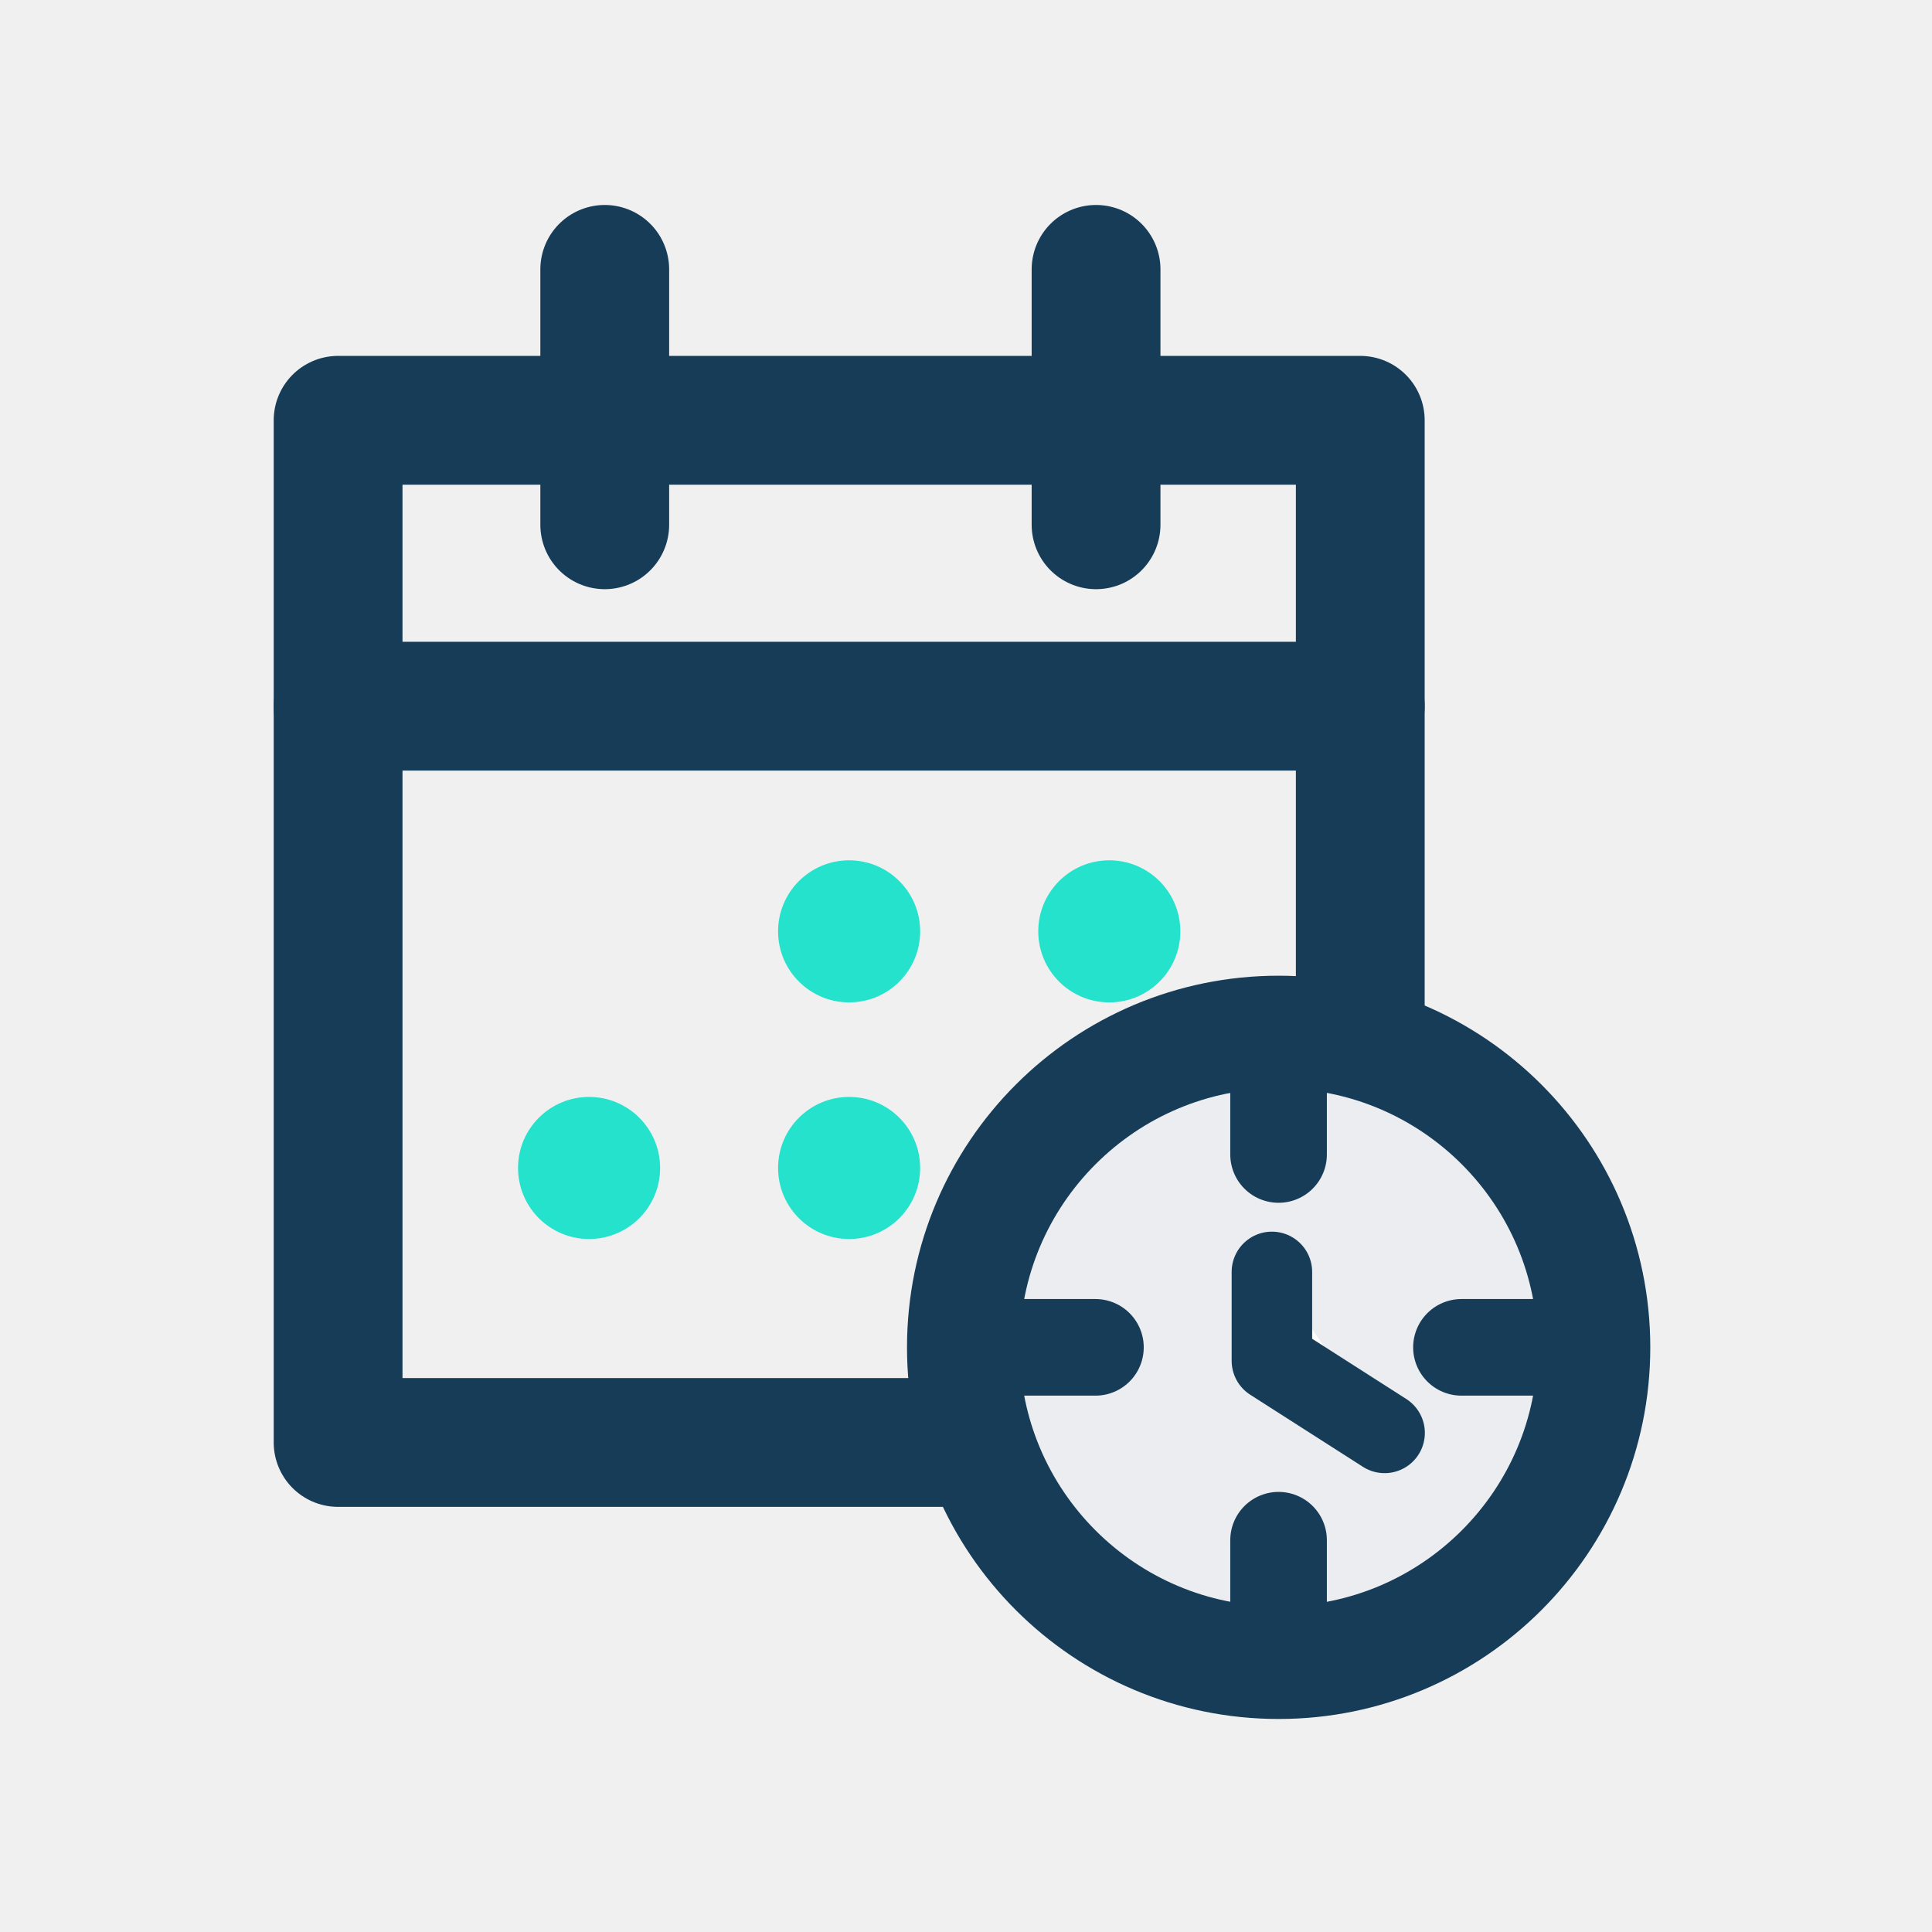
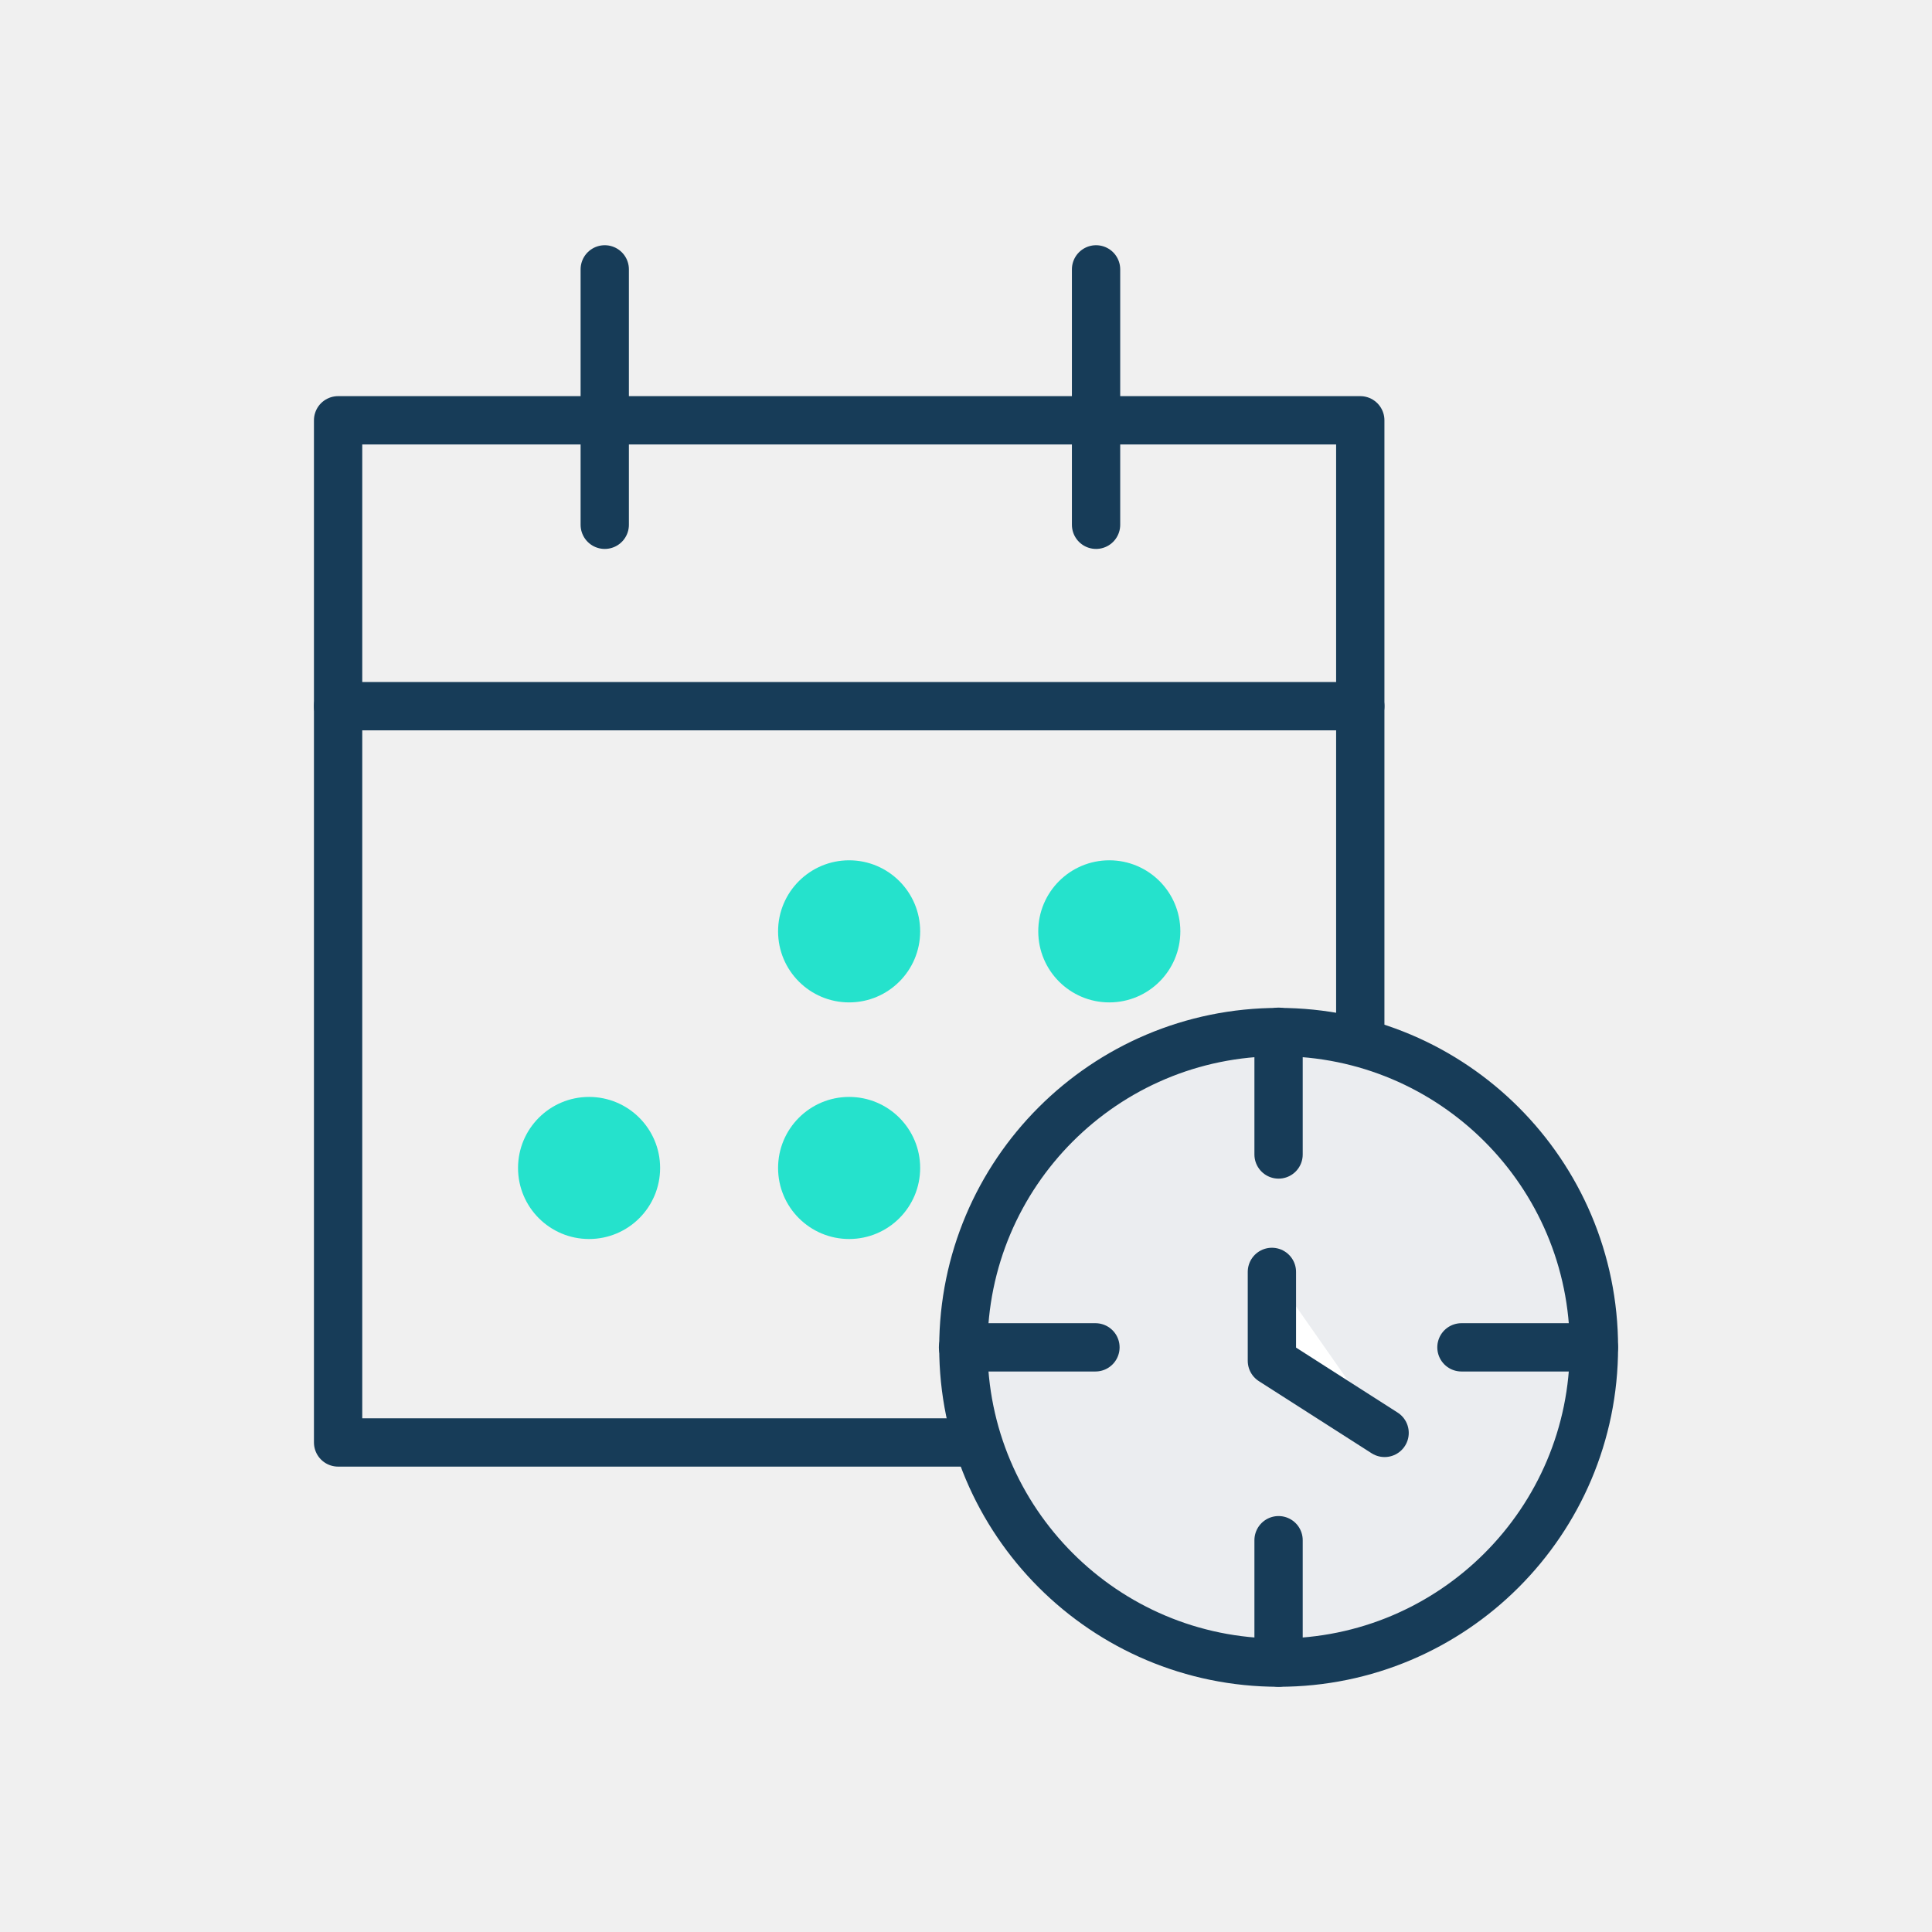
<svg xmlns="http://www.w3.org/2000/svg" width="120" height="120" viewBox="0 0 120 120" fill="none">
  <g clip-path="url(#clip0_554_4856)">
-     <path d="M84.489 89.594H21V43.864V26.105H84.489V89.594Z" stroke="#173C58" stroke-width="8" stroke-linecap="round" stroke-linejoin="round" />
-     <path d="M84.489 43.863H21" stroke="#173C58" stroke-width="8" stroke-linecap="round" stroke-linejoin="round" />
-     <path d="M68.078 16.731V32.595" stroke="#173C58" stroke-width="8" stroke-linecap="round" stroke-linejoin="round" />
-     <path d="M37.562 16.731V32.595" stroke="#173C58" stroke-width="8" stroke-linecap="round" stroke-linejoin="round" />
+     <path d="M84.489 89.594H21V43.864V26.105H84.489V89.594Z" stroke="#173C58" stroke-width="3" stroke-linecap="round" stroke-linejoin="round" />
+     <path d="M84.489 43.863H21" stroke="#173C58" stroke-width="3" stroke-linecap="round" stroke-linejoin="round" />
+     <path d="M68.078 16.731V32.595" stroke="#173C58" stroke-width="3" stroke-linecap="round" stroke-linejoin="round" />
+     <path d="M37.562 16.731V32.595" stroke="#173C58" stroke-width="3" stroke-linecap="round" stroke-linejoin="round" />
    <path d="M52.741 62.261C55.178 62.261 57.153 60.285 57.153 57.848C57.153 55.411 55.178 53.435 52.741 53.435C50.304 53.435 48.328 55.411 48.328 57.848C48.328 60.285 50.304 62.261 52.741 62.261Z" fill="#25E2CC" />
    <path d="M68.901 62.261C71.338 62.261 73.313 60.285 73.313 57.848C73.313 55.411 71.338 53.435 68.901 53.435C66.464 53.435 64.488 55.411 64.488 57.848C64.488 60.285 66.464 62.261 68.901 62.261Z" fill="#25E2CC" />
    <path d="M68.901 76.957C71.338 76.957 73.313 74.982 73.313 72.545C73.313 70.108 71.338 68.132 68.901 68.132C66.464 68.132 64.488 70.108 64.488 72.545C64.488 74.982 66.464 76.957 68.901 76.957Z" fill="#25E2CC" />
    <path d="M52.741 76.957C55.178 76.957 57.153 74.982 57.153 72.545C57.153 70.108 55.178 68.132 52.741 68.132C50.304 68.132 48.328 70.108 48.328 72.545C48.328 74.982 50.304 76.957 52.741 76.957Z" fill="#25E2CC" />
    <path d="M36.588 76.957C39.025 76.957 41.001 74.982 41.001 72.545C41.001 70.108 39.025 68.132 36.588 68.132C34.151 68.132 32.176 70.108 32.176 72.545C32.176 74.982 34.151 76.957 36.588 76.957Z" fill="#25E2CC" />
-     <path d="M79.419 103.269C90.234 103.269 99.002 94.501 99.002 83.686C99.002 72.871 90.234 64.103 79.419 64.103C68.603 64.103 59.836 72.871 59.836 83.686C59.836 94.501 68.603 103.269 79.419 103.269Z" fill="#EBEDF0" stroke="#173C58" stroke-width="7" stroke-miterlimit="10" />
-     <path d="M79.414 71.707V64.085" stroke="#173C58" stroke-width="6" stroke-linecap="round" stroke-linejoin="round" />
-     <path d="M79.414 103.268V95.665" stroke="#173C58" stroke-width="6" stroke-linecap="round" stroke-linejoin="round" />
-     <path d="M68.04 83.686H59.816" stroke="#173C58" stroke-width="6" stroke-linecap="round" stroke-linejoin="round" />
-     <path d="M98.997 83.686H90.773" stroke="#173C58" stroke-width="6" stroke-linecap="round" stroke-linejoin="round" />
+     <path d="M79.419 103.269C90.234 103.269 99.002 94.501 99.002 83.686C99.002 72.871 90.234 64.103 79.419 64.103C68.603 64.103 59.836 72.871 59.836 83.686C59.836 94.501 68.603 103.269 79.419 103.269Z" fill="#EBEDF0" stroke="#173C58" stroke-width="3" stroke-miterlimit="10" />
+     <path d="M79.414 71.707V64.085" stroke="#173C58" stroke-width="3" stroke-linecap="round" stroke-linejoin="round" />
+     <path d="M79.414 103.268V95.665" stroke="#173C58" stroke-width="3" stroke-linecap="round" stroke-linejoin="round" />
+     <path d="M68.04 83.686H59.816" stroke="#173C58" stroke-width="3" stroke-linecap="round" stroke-linejoin="round" />
+     <path d="M98.997 83.686H90.773" stroke="#173C58" stroke-width="3" stroke-linecap="round" stroke-linejoin="round" />
    <path d="M79 79V84.523L86 89" fill="white" />
-     <path d="M79 79V84.523L86 89" stroke="#173C58" stroke-width="5" stroke-linecap="round" stroke-linejoin="round" />
+     <path d="M79 79V84.523L86 89" stroke="#173C58" stroke-width="3" stroke-linecap="round" stroke-linejoin="round" />
  </g>
  <defs>
    <clipPath id="clip0_554_4856">
      <rect width="120" height="120" fill="white" />
    </clipPath>
  </defs>
</svg>
